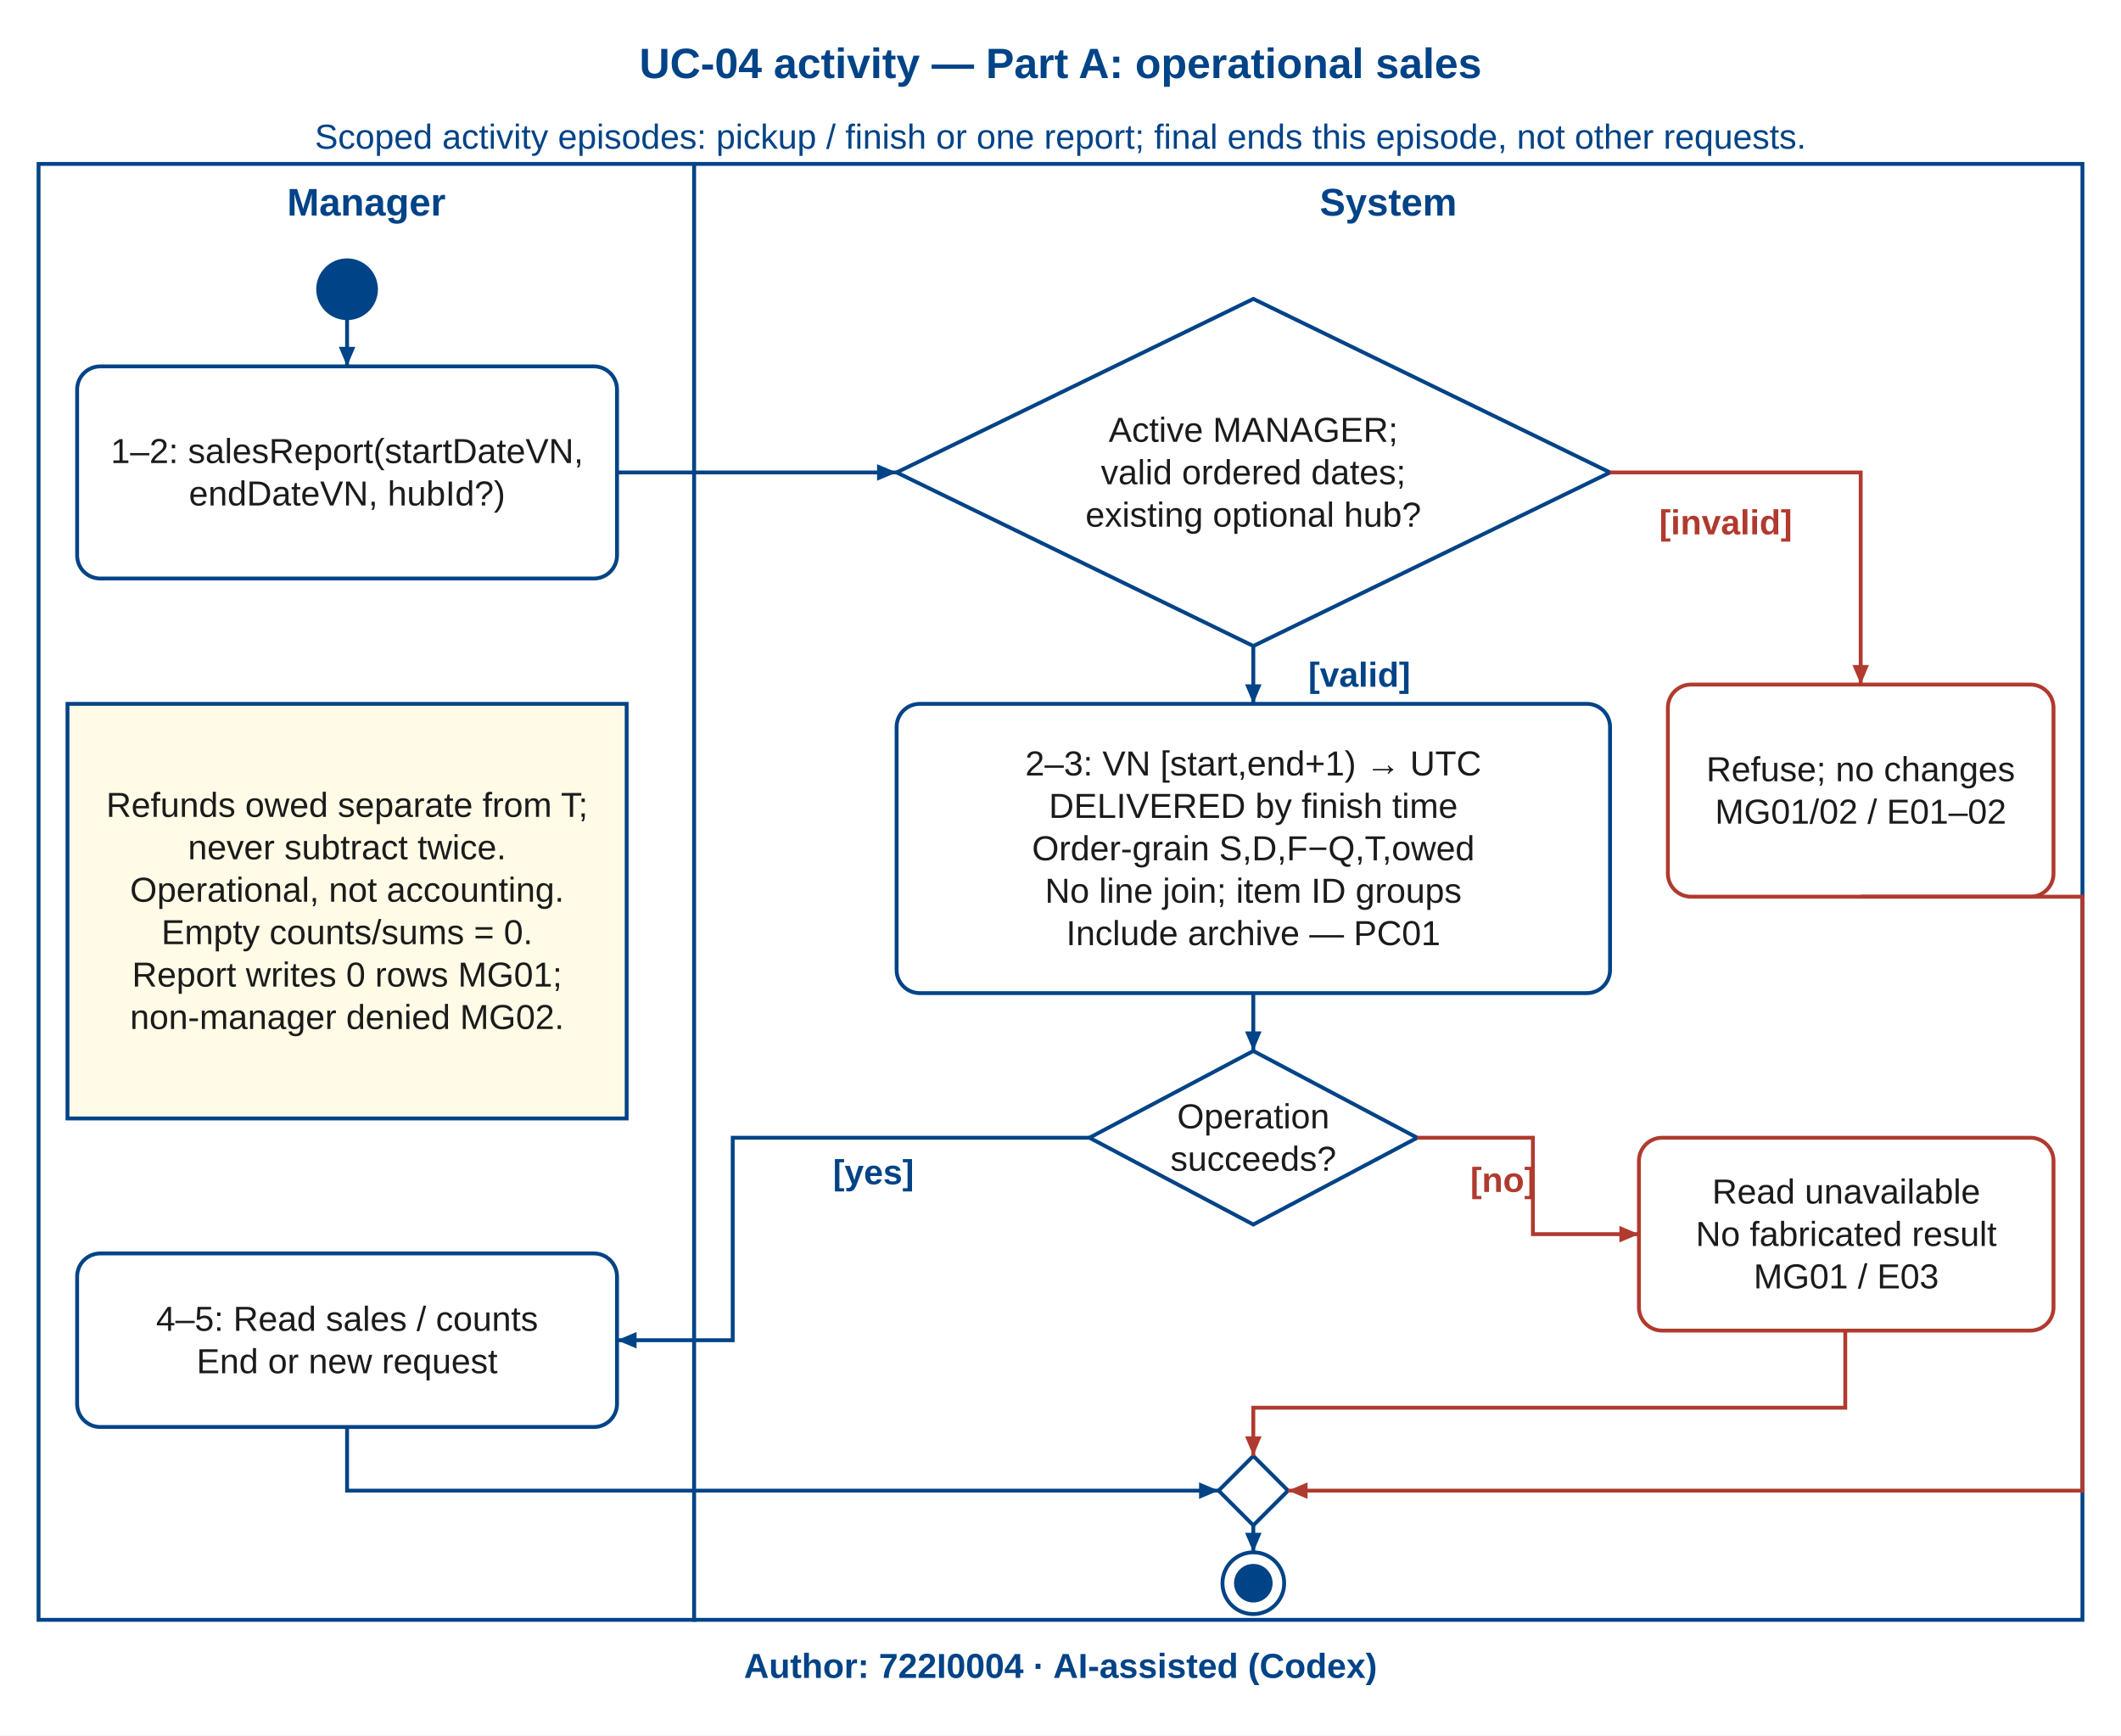
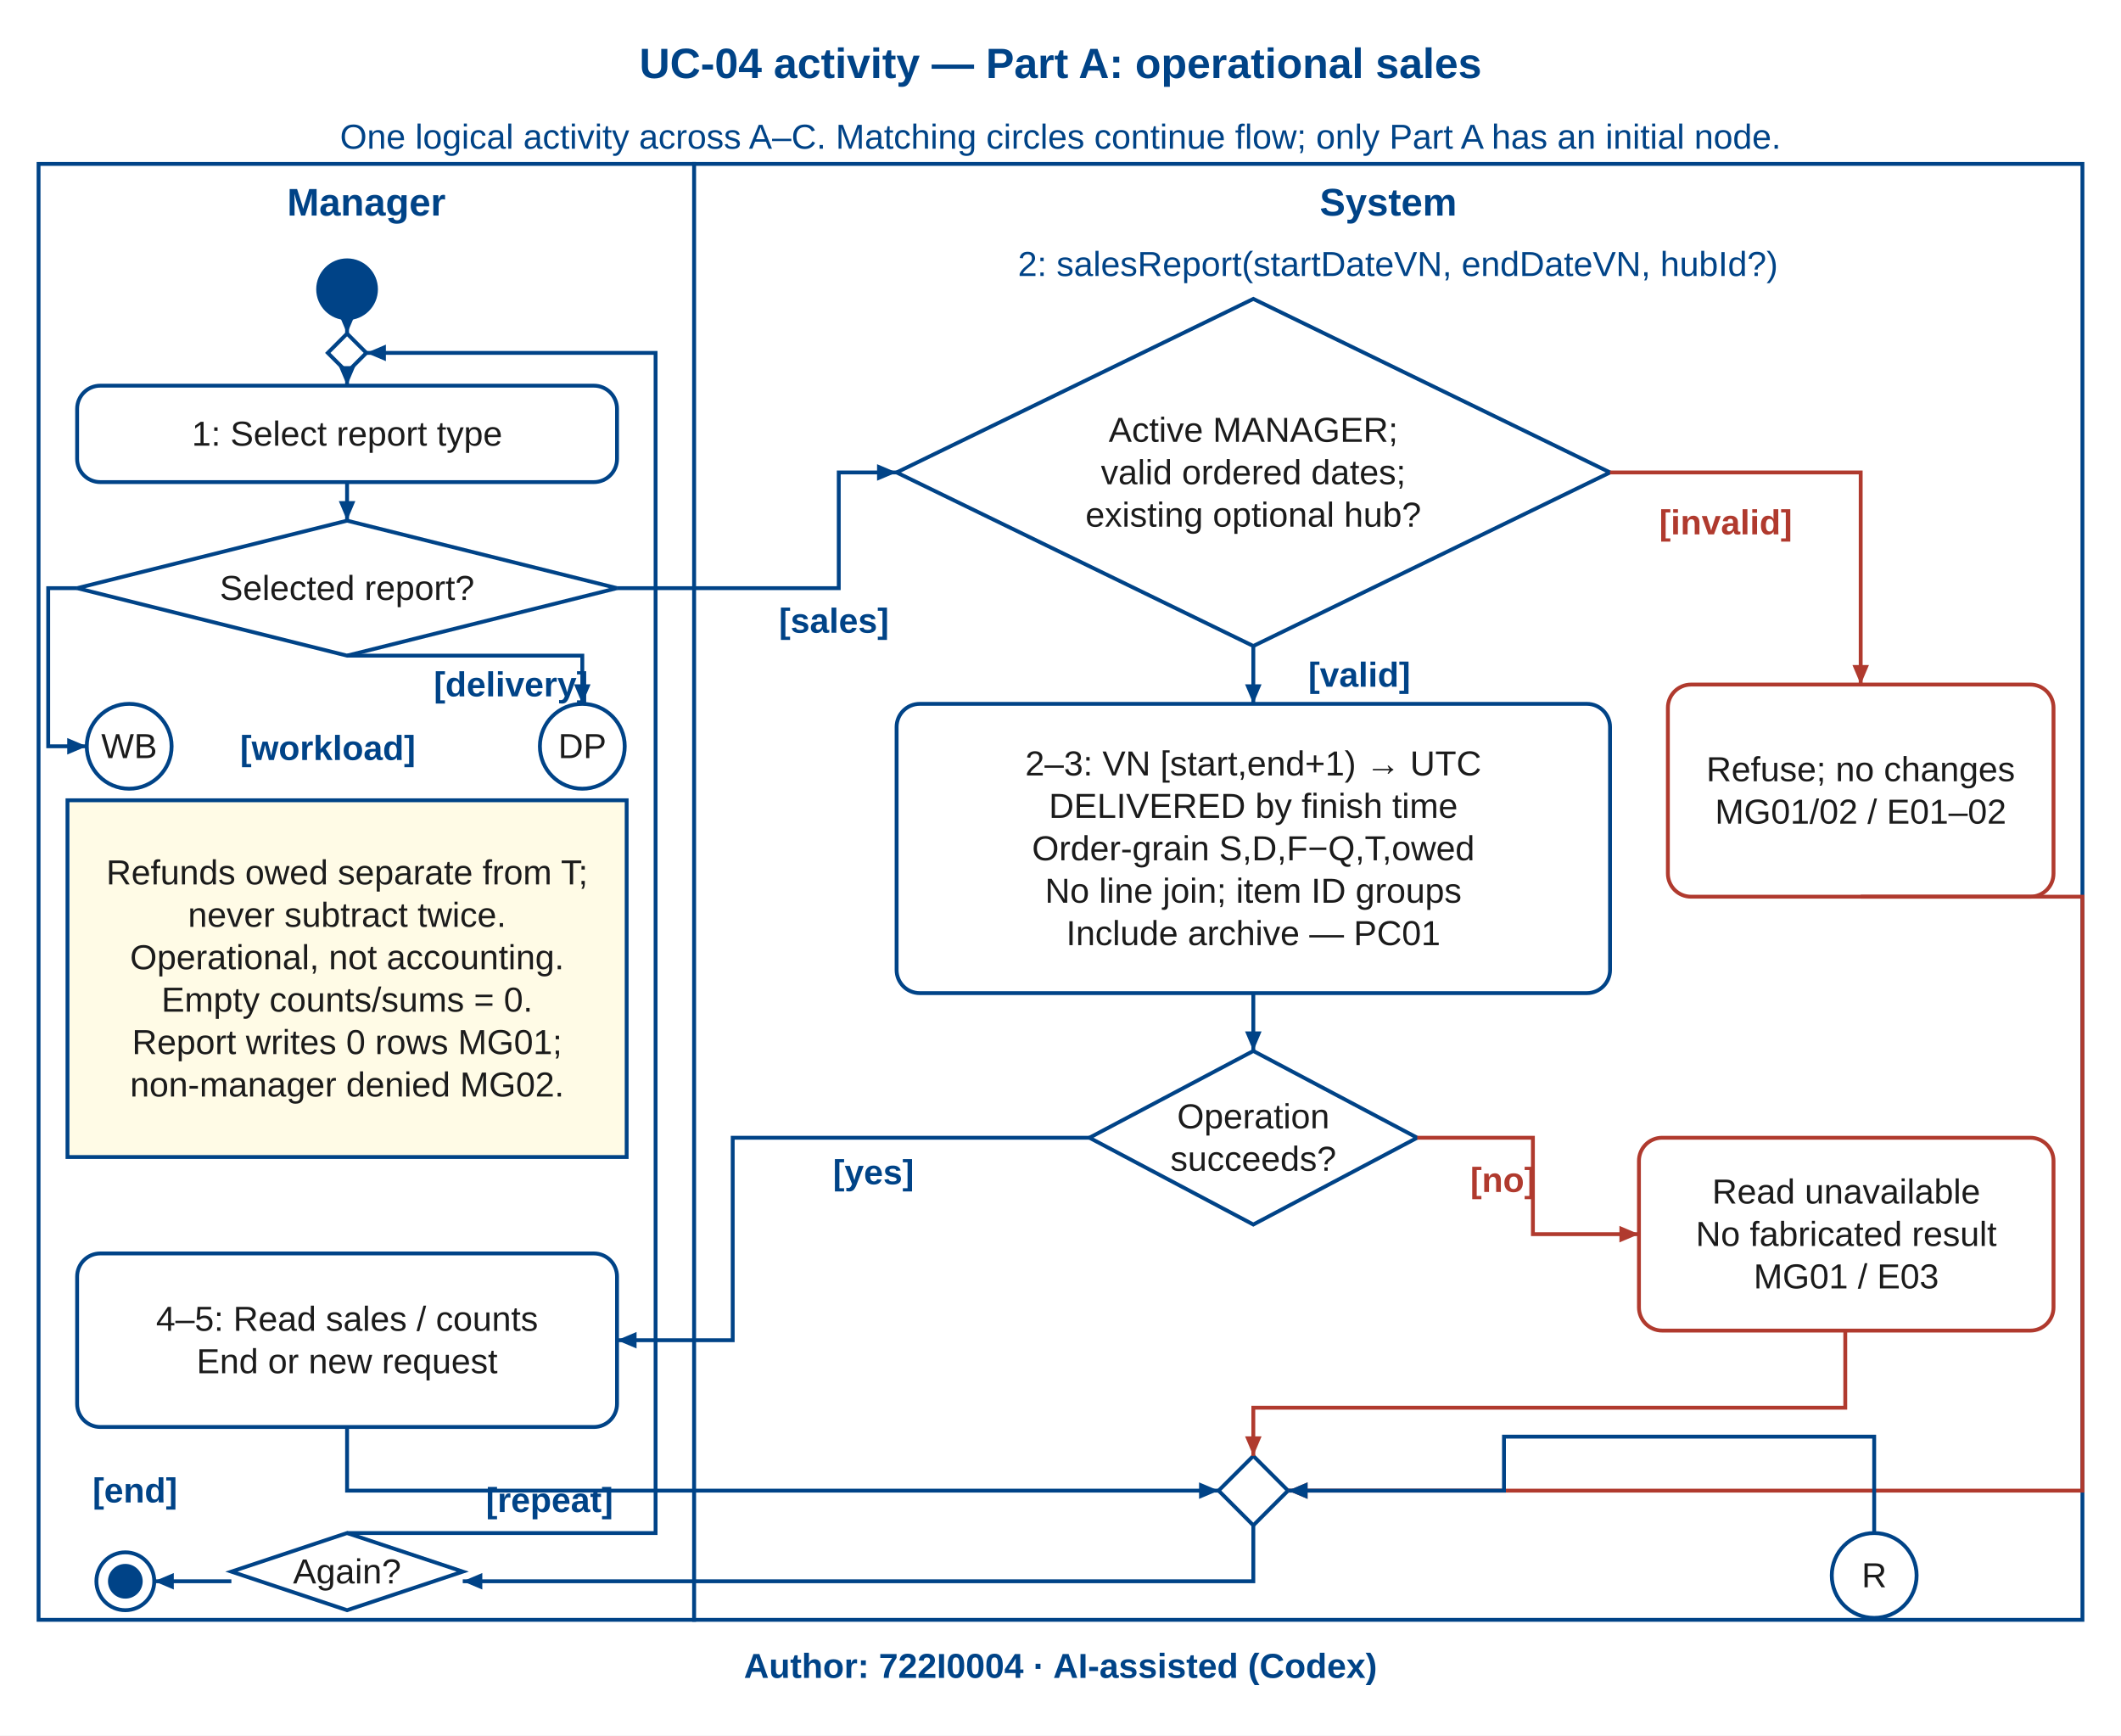
<svg xmlns="http://www.w3.org/2000/svg" width="1100" height="900" viewBox="0 0 1100 900">
  <rect width="1100" height="900" fill="white" />
  <text x="550.0" y="40.48" text-anchor="middle" font-family="Arial" font-size="22" font-weight="bold" fill="#004387">UC-04 activity — Part A: operational sales</text>
  <text x="550.0" y="870.12" text-anchor="middle" font-family="Arial" font-size="18" font-weight="bold" fill="#004387">Author: 722I0004 · AI-assisted (Codex)</text>
  <rect x="20" y="85" width="340" height="755" rx="0" fill="white" stroke="#004387" stroke-width="2" />
  <rect x="360" y="85" width="720" height="755" rx="0" fill="white" stroke="#004387" stroke-width="2" />
  <text x="190.0" y="111.8" text-anchor="middle" font-family="Arial" font-size="20" font-weight="bold" fill="#004387">Manager</text>
  <text x="720.0" y="111.8" text-anchor="middle" font-family="Arial" font-size="20" font-weight="bold" fill="#004387">System</text>
  <ellipse cx="180.0" cy="150.0" rx="15.0" ry="15.0" fill="#004387" stroke="#004387" stroke-width="2" />
-   <rect x="40" y="190" width="280" height="110" rx="12" fill="white" stroke="#004387" stroke-width="2" />
-   <text x="180.0" y="240.12" text-anchor="middle" font-family="Arial" font-size="18" font-weight="normal" fill="#1B1B1B">1–2: salesReport(startDateVN,</text>
-   <text x="180.0" y="262.12" text-anchor="middle" font-family="Arial" font-size="18" font-weight="normal" fill="#1B1B1B">endDateVN, hubId?)</text>
+   <rect x="40" y="200" width="280" height="50" rx="12" fill="white" stroke="#004387" stroke-width="2" />
+   <text x="180.0" y="231.12" text-anchor="middle" font-family="Arial" font-size="18" font-weight="normal" fill="#1B1B1B">1: Select report type</text>
+   <polygon points="180.0,270 320,305.0 180.0,340 40,305.0" fill="white" stroke="#004387" stroke-width="2" />
+   <text x="180.0" y="311.12" text-anchor="middle" font-family="Arial" font-size="18" font-weight="normal" fill="#1B1B1B">Selected report?</text>
  <polygon points="650.0,155 835,245.0 650.0,335 465,245.0" fill="white" stroke="#004387" stroke-width="2" />
  <text x="650.0" y="229.12" text-anchor="middle" font-family="Arial" font-size="18" font-weight="normal" fill="#1B1B1B">Active MANAGER;</text>
  <text x="650.0" y="251.12" text-anchor="middle" font-family="Arial" font-size="18" font-weight="normal" fill="#1B1B1B">valid ordered dates;</text>
  <text x="650.0" y="273.12" text-anchor="middle" font-family="Arial" font-size="18" font-weight="normal" fill="#1B1B1B">existing optional hub?</text>
  <rect x="465" y="365" width="370" height="150" rx="12" fill="white" stroke="#004387" stroke-width="2" />
  <text x="650.0" y="402.12" text-anchor="middle" font-family="Arial" font-size="18" font-weight="normal" fill="#1B1B1B">2–3: VN [start,end+1) → UTC</text>
  <text x="650.0" y="424.12" text-anchor="middle" font-family="Arial" font-size="18" font-weight="normal" fill="#1B1B1B">DELIVERED by finish time</text>
  <text x="650.0" y="446.12" text-anchor="middle" font-family="Arial" font-size="18" font-weight="normal" fill="#1B1B1B">Order-grain S,D,F−Q,T,owed</text>
  <text x="650.0" y="468.12" text-anchor="middle" font-family="Arial" font-size="18" font-weight="normal" fill="#1B1B1B">No line join; item ID groups</text>
  <text x="650.0" y="490.12" text-anchor="middle" font-family="Arial" font-size="18" font-weight="normal" fill="#1B1B1B">Include archive — PC01</text>
+   <text x="725.0" y="143.12" text-anchor="middle" font-family="Arial" font-size="18" font-weight="normal" fill="#004387">2: salesReport(startDateVN, endDateVN, hubId?)</text>
  <polygon points="650.0,545 735,590.0 650.0,635 565,590.0" fill="white" stroke="#004387" stroke-width="2" />
  <text x="650.0" y="585.12" text-anchor="middle" font-family="Arial" font-size="18" font-weight="normal" fill="#1B1B1B">Operation</text>
  <text x="650.0" y="607.12" text-anchor="middle" font-family="Arial" font-size="18" font-weight="normal" fill="#1B1B1B">succeeds?</text>
  <rect x="865" y="355" width="200" height="110" rx="12" fill="white" stroke="#B03A2E" stroke-width="2" />
  <text x="965.0" y="405.12" text-anchor="middle" font-family="Arial" font-size="18" font-weight="normal" fill="#1B1B1B">Refuse; no changes</text>
  <text x="965.0" y="427.12" text-anchor="middle" font-family="Arial" font-size="18" font-weight="normal" fill="#1B1B1B">MG01/02 / E01–02</text>
  <rect x="850" y="590" width="215" height="100" rx="12" fill="white" stroke="#B03A2E" stroke-width="2" />
  <text x="957.5" y="624.12" text-anchor="middle" font-family="Arial" font-size="18" font-weight="normal" fill="#1B1B1B">Read unavailable</text>
  <text x="957.5" y="646.12" text-anchor="middle" font-family="Arial" font-size="18" font-weight="normal" fill="#1B1B1B">No fabricated result</text>
  <text x="957.5" y="668.12" text-anchor="middle" font-family="Arial" font-size="18" font-weight="normal" fill="#1B1B1B">MG01 / E03</text>
  <rect x="40" y="650" width="280" height="90" rx="12" fill="white" stroke="#004387" stroke-width="2" />
  <text x="180.0" y="690.12" text-anchor="middle" font-family="Arial" font-size="18" font-weight="normal" fill="#1B1B1B">4–5: Read sales / counts</text>
  <text x="180.0" y="712.12" text-anchor="middle" font-family="Arial" font-size="18" font-weight="normal" fill="#1B1B1B">End or new request</text>
  <polygon points="650.0,755 668,773.0 650.0,791 632,773.0" fill="white" stroke="#004387" stroke-width="2" />
-   <ellipse cx="650.0" cy="821.0" rx="16.0" ry="16.0" fill="white" stroke="#004387" stroke-width="2" />
-   <ellipse cx="650.0" cy="821.0" rx="10.0" ry="10.0" fill="#004387" />
-   <rect x="35" y="365" width="290" height="215" rx="0" fill="#FFFBE6" stroke="#004387" stroke-width="2" />
-   <text x="180.0" y="423.62" text-anchor="middle" font-family="Arial" font-size="18" font-weight="normal" fill="#1B1B1B">Refunds owed separate from T;</text>
-   <text x="180.0" y="445.62" text-anchor="middle" font-family="Arial" font-size="18" font-weight="normal" fill="#1B1B1B">never subtract twice.</text>
-   <text x="180.0" y="467.62" text-anchor="middle" font-family="Arial" font-size="18" font-weight="normal" fill="#1B1B1B">Operational, not accounting.</text>
-   <text x="180.0" y="489.62" text-anchor="middle" font-family="Arial" font-size="18" font-weight="normal" fill="#1B1B1B">Empty counts/sums = 0.</text>
-   <text x="180.0" y="511.62" text-anchor="middle" font-family="Arial" font-size="18" font-weight="normal" fill="#1B1B1B">Report writes 0 rows MG01;</text>
-   <text x="180.0" y="533.62" text-anchor="middle" font-family="Arial" font-size="18" font-weight="normal" fill="#1B1B1B">non-manager denied MG02.</text>
-   <polyline points="180,165 180,190" fill="none" stroke="#004387" stroke-width="2" />
-   <polygon points="180,190 175.716,179.868 184.284,179.868" fill="#004387" />
-   <polyline points="320,245 465,245" fill="none" stroke="#004387" stroke-width="2" />
+   <polygon points="180.0,795 240,815.0 180.0,835 120,815.0" fill="white" stroke="#004387" stroke-width="2" />
+   <text x="180.0" y="821.12" text-anchor="middle" font-family="Arial" font-size="18" font-weight="normal" fill="#1B1B1B">Again?</text>
+   <ellipse cx="65.0" cy="820.0" rx="15.0" ry="15.0" fill="white" stroke="#004387" stroke-width="2" />
+   <ellipse cx="65.0" cy="820.0" rx="9.0" ry="9.0" fill="#004387" />
+   <ellipse cx="972.0" cy="817.0" rx="22.0" ry="22.0" fill="white" stroke="#004387" stroke-width="2" />
+   <text x="972.0" y="823.12" text-anchor="middle" font-family="Arial" font-size="18" font-weight="normal" fill="#1B1B1B">R</text>
+   <polygon points="180.0,173 190,183.0 180.0,193 170,183.0" fill="white" stroke="#004387" stroke-width="2" />
+   <rect x="35" y="415" width="290" height="185" rx="0" fill="#FFFBE6" stroke="#004387" stroke-width="2" />
+   <text x="180.0" y="458.62" text-anchor="middle" font-family="Arial" font-size="18" font-weight="normal" fill="#1B1B1B">Refunds owed separate from T;</text>
+   <text x="180.0" y="480.62" text-anchor="middle" font-family="Arial" font-size="18" font-weight="normal" fill="#1B1B1B">never subtract twice.</text>
+   <text x="180.0" y="502.62" text-anchor="middle" font-family="Arial" font-size="18" font-weight="normal" fill="#1B1B1B">Operational, not accounting.</text>
+   <text x="180.0" y="524.62" text-anchor="middle" font-family="Arial" font-size="18" font-weight="normal" fill="#1B1B1B">Empty counts/sums = 0.</text>
+   <text x="180.0" y="546.62" text-anchor="middle" font-family="Arial" font-size="18" font-weight="normal" fill="#1B1B1B">Report writes 0 rows MG01;</text>
+   <text x="180.0" y="568.62" text-anchor="middle" font-family="Arial" font-size="18" font-weight="normal" fill="#1B1B1B">non-manager denied MG02.</text>
+   <polyline points="180,165 180,173" fill="none" stroke="#004387" stroke-width="2" />
+   <polygon points="180,173 175.716,162.868 184.284,162.868" fill="#004387" />
+   <polyline points="180,193 180,200" fill="none" stroke="#004387" stroke-width="2" />
+   <polygon points="180,200 175.716,189.868 184.284,189.868" fill="#004387" />
+   <polyline points="180,250 180,270" fill="none" stroke="#004387" stroke-width="2" />
+   <polygon points="180,270 175.716,259.868 184.284,259.868" fill="#004387" />
+   <polyline points="320,305 435,305 435,245 465,245" fill="none" stroke="#004387" stroke-width="2" />
  <polygon points="465,245 454.868,249.284 454.868,240.716" fill="#004387" />
+   <text x="432.5" y="328.12" text-anchor="middle" font-family="Arial" font-size="18" font-weight="bold" fill="#004387">[sales]</text>
+   <ellipse cx="67.0" cy="387.0" rx="22.0" ry="22.0" fill="white" stroke="#004387" stroke-width="2" />
+   <text x="67.0" y="393.12" text-anchor="middle" font-family="Arial" font-size="18" font-weight="normal" fill="#1B1B1B">WB</text>
+   <ellipse cx="302.0" cy="387.0" rx="22.0" ry="22.0" fill="white" stroke="#004387" stroke-width="2" />
+   <text x="302.0" y="393.12" text-anchor="middle" font-family="Arial" font-size="18" font-weight="normal" fill="#1B1B1B">DP</text>
+   <polyline points="40,305 25,305 25,387 45,387" fill="none" stroke="#004387" stroke-width="2" />
+   <polygon points="45,387 34.868,391.284 34.868,382.716" fill="#004387" />
+   <text x="170.0" y="394.12" text-anchor="middle" font-family="Arial" font-size="18" font-weight="bold" fill="#004387">[workload]</text>
+   <polyline points="180,340 302,340 302,365" fill="none" stroke="#004387" stroke-width="2" />
+   <polygon points="302,365 297.716,354.868 306.284,354.868" fill="#004387" />
+   <text x="265.0" y="361.12" text-anchor="middle" font-family="Arial" font-size="18" font-weight="bold" fill="#004387">[delivery]</text>
  <polyline points="650,335 650,365" fill="none" stroke="#004387" stroke-width="2" />
  <polygon points="650,365 645.716,354.868 654.284,354.868" fill="#004387" />
  <text x="705.0" y="356.12" text-anchor="middle" font-family="Arial" font-size="18" font-weight="bold" fill="#004387">[valid]</text>
  <polyline points="835,245 965,245 965,355" fill="none" stroke="#B03A2E" stroke-width="2" />
  <polygon points="965,355 960.716,344.868 969.284,344.868" fill="#B03A2E" />
  <text x="895.0" y="277.12" text-anchor="middle" font-family="Arial" font-size="18" font-weight="bold" fill="#B03A2E">[invalid]</text>
  <polyline points="650,515 650,545" fill="none" stroke="#004387" stroke-width="2" />
  <polygon points="650,545 645.716,534.868 654.284,534.868" fill="#004387" />
  <polyline points="565,590 380,590 380,695 320,695" fill="none" stroke="#004387" stroke-width="2" />
  <polygon points="320,695 330.132,690.716 330.132,699.284" fill="#004387" />
  <text x="453.0" y="614.12" text-anchor="middle" font-family="Arial" font-size="18" font-weight="bold" fill="#004387">[yes]</text>
  <polyline points="735,590 795,590 795,640 850,640" fill="none" stroke="#B03A2E" stroke-width="2" />
  <polygon points="850,640 839.868,644.284 839.868,635.716" fill="#B03A2E" />
  <text x="779.5" y="618.12" text-anchor="middle" font-family="Arial" font-size="18" font-weight="bold" fill="#B03A2E">[no]</text>
  <polyline points="965,465 1080,465 1080,773 668,773" fill="none" stroke="#B03A2E" stroke-width="2" />
  <polygon points="668,773 678.132,768.716 678.132,777.284" fill="#B03A2E" />
  <polyline points="957,690 957,730 650,730 650,755" fill="none" stroke="#B03A2E" stroke-width="2" />
  <polygon points="650,755 645.716,744.868 654.284,744.868" fill="#B03A2E" />
  <polyline points="180,740 180,773 632,773" fill="none" stroke="#004387" stroke-width="2" />
  <polygon points="632,773 621.868,777.284 621.868,768.716" fill="#004387" />
-   <polyline points="650,791 650,805" fill="none" stroke="#004387" stroke-width="2" />
-   <polygon points="650,805 645.716,794.868 654.284,794.868" fill="#004387" />
-   <text x="550.0" y="77.12" text-anchor="middle" font-family="Arial" font-size="18" font-weight="normal" fill="#004387">Scoped activity episodes: pickup / finish or one report; final ends this episode, not other requests.</text>
+   <polyline points="650,791 650,820 240,820" fill="none" stroke="#004387" stroke-width="2" />
+   <polygon points="240,820 250.132,815.716 250.132,824.284" fill="#004387" />
+   <polyline points="180,795 340,795 340,183 190,183" fill="none" stroke="#004387" stroke-width="2" />
+   <polygon points="190,183 200.132,178.716 200.132,187.284" fill="#004387" />
+   <text x="285.0" y="784.12" text-anchor="middle" font-family="Arial" font-size="18" font-weight="bold" fill="#004387">[repeat]</text>
+   <polyline points="120,820 80,820" fill="none" stroke="#004387" stroke-width="2" />
+   <polygon points="80,820 90.132,815.716 90.132,824.284" fill="#004387" />
+   <text x="70.0" y="779.12" text-anchor="middle" font-family="Arial" font-size="18" font-weight="bold" fill="#004387">[end]</text>
+   <polyline points="972,795 972,745 780,745 780,773 668,773" fill="none" stroke="#004387" stroke-width="2" />
+   <polygon points="668,773 678.132,768.716 678.132,777.284" fill="#004387" />
+   <text x="550.0" y="77.12" text-anchor="middle" font-family="Arial" font-size="18" font-weight="normal" fill="#004387">One logical activity across A–C. Matching circles continue flow; only Part A has an initial node.</text>
</svg>
